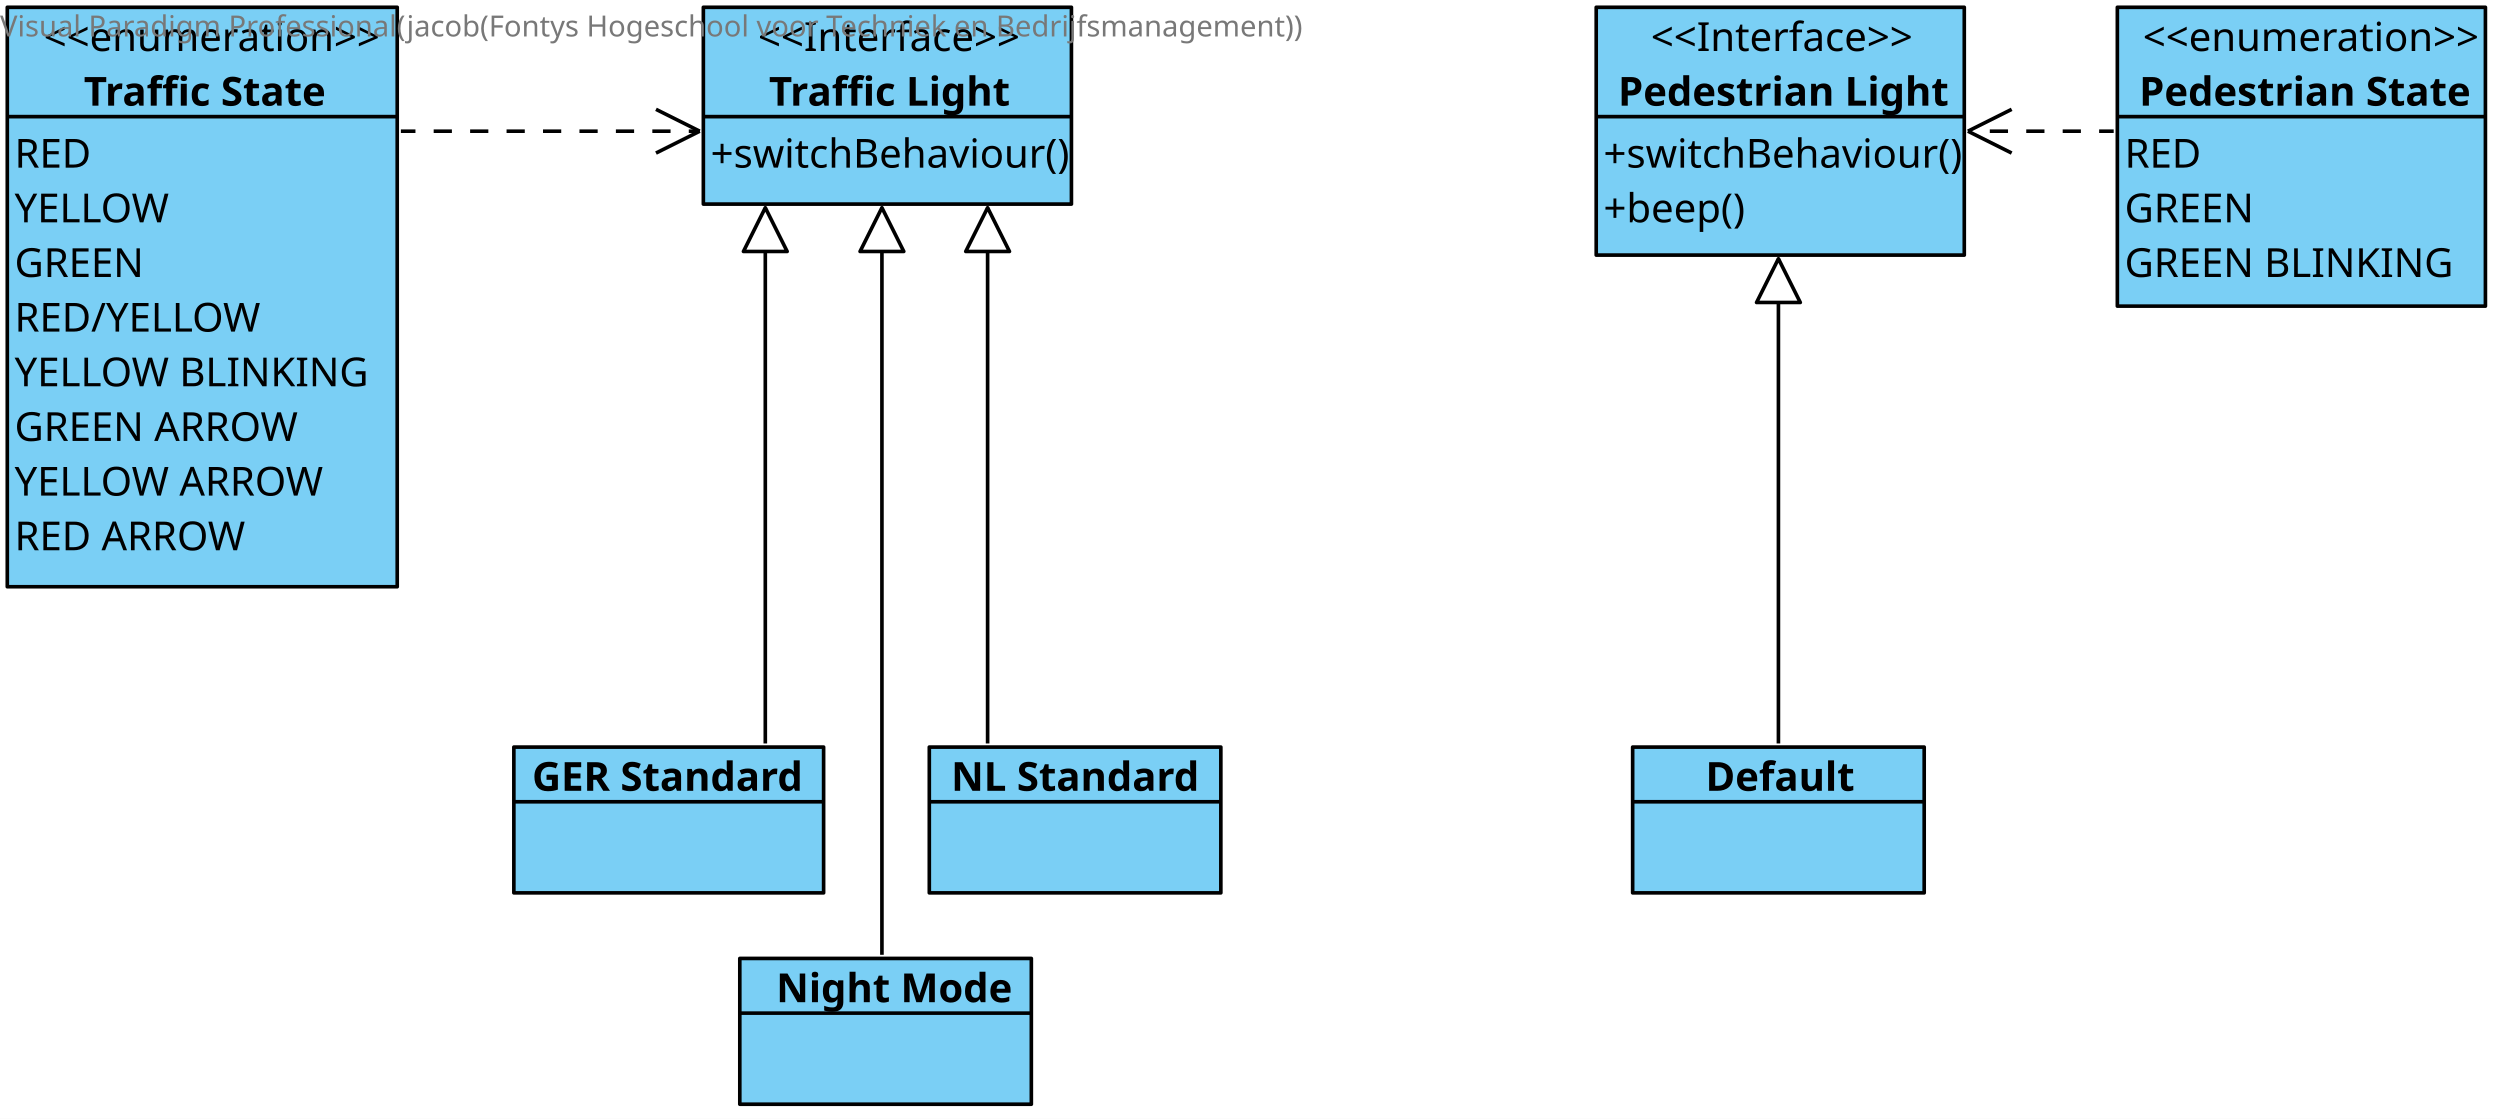
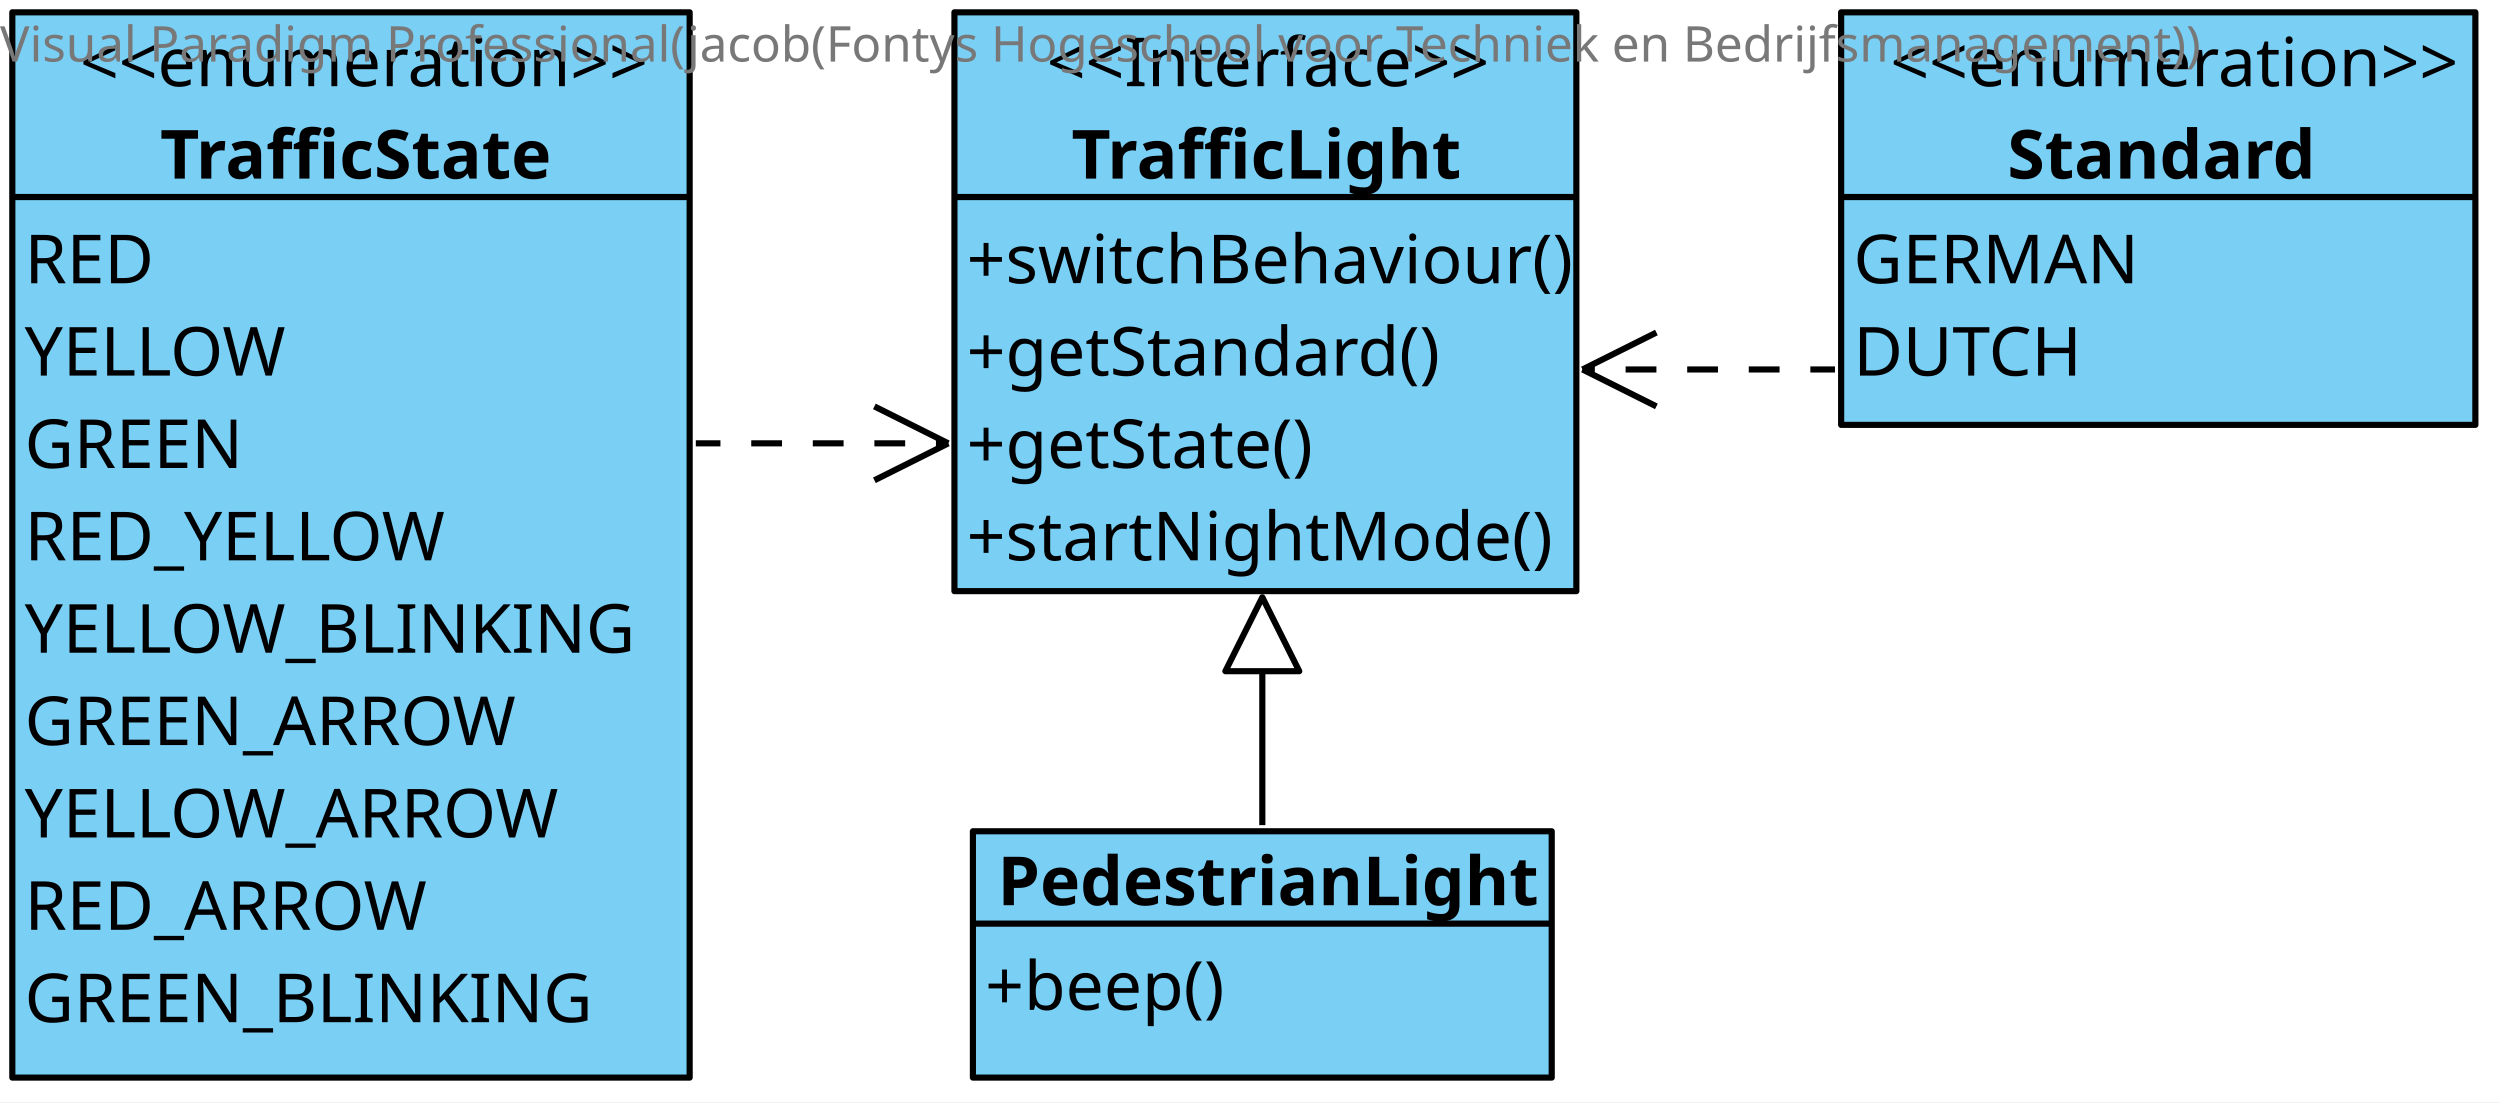
- <svg xmlns="http://www.w3.org/2000/svg" fill-opacity="0" color-rendering="auto" color-interpolation="auto" text-rendering="auto" stroke="rgb(0,0,0)" stroke-linecap="square" width="686" stroke-miterlimit="10" shape-rendering="auto" stroke-opacity="0" fill="rgb(0,0,0)" stroke-dasharray="none" font-weight="normal" stroke-width="1" height="307" font-family="'Dialog'" font-style="normal" stroke-linejoin="miter" font-size="12px" stroke-dashoffset="0" image-rendering="auto">
+ <svg xmlns="http://www.w3.org/2000/svg" fill-opacity="0" color-rendering="auto" color-interpolation="auto" text-rendering="auto" stroke="rgb(0,0,0)" stroke-linecap="square" width="406" stroke-miterlimit="10" shape-rendering="auto" stroke-opacity="0" fill="rgb(0,0,0)" stroke-dasharray="none" font-weight="normal" stroke-width="1" height="179" font-family="'Dialog'" font-style="normal" stroke-linejoin="miter" font-size="12px" stroke-dashoffset="0" image-rendering="auto">
  <defs id="genericDefs" />
  <g>
    <defs id="defs1">
      <clipPath clipPathUnits="userSpaceOnUse" id="clipPath1">
-         <path d="M-7 -7 L118 -7 L118 170 L-7 170 L-7 -7 Z" />
+         <path d="M-7 -7 L121 -7 L121 184 L-7 184 L-7 -7 Z" />
      </clipPath>
      <clipPath clipPathUnits="userSpaceOnUse" id="clipPath2">
-         <path d="M0 0 L0 129 L107 129 L107 0 Z" />
+         <path d="M0 0 L0 143 L110 143 L110 0 Z" />
      </clipPath>
      <clipPath clipPathUnits="userSpaceOnUse" id="clipPath3">
-         <path d="M0 0 L0 30 L107 30 L107 0 Z" />
+         <path d="M0 0 L0 30 L110 30 L110 0 Z" />
      </clipPath>
      <clipPath clipPathUnits="userSpaceOnUse" id="clipPath4">
-         <path d="M-7 -7 L112 -7 L112 65 L-7 65 L-7 -7 Z" />
+         <path d="M-7 -7 L112 -7 L112 105 L-7 105 L-7 -7 Z" />
      </clipPath>
      <clipPath clipPathUnits="userSpaceOnUse" id="clipPath5">
-         <path d="M0 0 L0 24 L101 24 L101 0 Z" />
+         <path d="M0 0 L0 64 L101 64 L101 0 Z" />
      </clipPath>
      <clipPath clipPathUnits="userSpaceOnUse" id="clipPath6">
        <path d="M0 0 L0 30 L101 30 L101 0 Z" />
      </clipPath>
      <clipPath clipPathUnits="userSpaceOnUse" id="clipPath7">
-         <path d="M-7 -7 L112 -7 L112 79 L-7 79 L-7 -7 Z" />
+         <path d="M-7 -7 L114 -7 L114 78 L-7 78 L-7 -7 Z" />
      </clipPath>
      <clipPath clipPathUnits="userSpaceOnUse" id="clipPath8">
-         <path d="M0 0 L0 38 L101 38 L101 0 Z" />
+         <path d="M0 0 L0 37 L103 37 L103 0 Z" />
      </clipPath>
      <clipPath clipPathUnits="userSpaceOnUse" id="clipPath9">
-         <path d="M-7 -7 L112 -7 L112 93 L-7 93 L-7 -7 Z" />
+         <path d="M0 0 L0 30 L103 30 L103 0 Z" />
      </clipPath>
      <clipPath clipPathUnits="userSpaceOnUse" id="clipPath10">
-         <path d="M0 0 L0 52 L101 52 L101 0 Z" />
+         <path d="M-7 -7 L105 -7 L105 51 L-7 51 L-7 -7 Z" />
      </clipPath>
      <clipPath clipPathUnits="userSpaceOnUse" id="clipPath11">
-         <path d="M-7 -7 L96 -7 L96 51 L-7 51 L-7 -7 Z" />
+         <path d="M0 0 L0 25 L94 25 L94 0 Z" />
      </clipPath>
      <clipPath clipPathUnits="userSpaceOnUse" id="clipPath12">
-         <path d="M0 0 L0 25 L85 25 L85 0 Z" />
+         <path d="M0 0 L0 15 L94 15 L94 0 Z" />
      </clipPath>
      <clipPath clipPathUnits="userSpaceOnUse" id="clipPath13">
-         <path d="M0 0 L0 15 L85 15 L85 0 Z" />
+         <path d="M0 0 L145 0 L145 104 L0 104 L0 0 Z" />
      </clipPath>
      <clipPath clipPathUnits="userSpaceOnUse" id="clipPath14">
-         <path d="M-7 -7 L91 -7 L91 51 L-7 51 L-7 -7 Z" />
+         <path d="M0 0 L0 104 L145 104 L145 0 Z" />
      </clipPath>
      <clipPath clipPathUnits="userSpaceOnUse" id="clipPath15">
-         <path d="M0 0 L0 25 L80 25 L80 0 Z" />
+         <path d="M0 0 L104 0 L104 141 L0 141 L0 0 Z" />
      </clipPath>
      <clipPath clipPathUnits="userSpaceOnUse" id="clipPath16">
-         <path d="M0 0 L0 15 L80 15 L80 0 Z" />
-       </clipPath>
-       <clipPath clipPathUnits="userSpaceOnUse" id="clipPath17">
-         <path d="M0 0 L186 0 L186 104 L0 104 L0 0 Z" />
-       </clipPath>
-       <clipPath clipPathUnits="userSpaceOnUse" id="clipPath18">
-         <path d="M0 0 L0 104 L186 104 L186 0 Z" />
-       </clipPath>
-       <clipPath clipPathUnits="userSpaceOnUse" id="clipPath19">
-         <path d="M0 0 L144 0 L144 104 L0 104 L0 0 Z" />
-       </clipPath>
-       <clipPath clipPathUnits="userSpaceOnUse" id="clipPath20">
-         <path d="M0 0 L0 104 L144 104 L144 0 Z" />
-       </clipPath>
-       <clipPath clipPathUnits="userSpaceOnUse" id="clipPath21">
-         <path d="M0 0 L104 0 L104 251 L0 251 L0 0 Z" />
-       </clipPath>
-       <clipPath clipPathUnits="userSpaceOnUse" id="clipPath22">
-         <path d="M0 0 L0 251 L104 251 L104 0 Z" />
-       </clipPath>
-       <clipPath clipPathUnits="userSpaceOnUse" id="clipPath23">
-         <path d="M0 0 L104 0 L104 237 L0 237 L0 0 Z" />
-       </clipPath>
-       <clipPath clipPathUnits="userSpaceOnUse" id="clipPath24">
-         <path d="M0 0 L0 237 L104 237 L104 0 Z" />
-       </clipPath>
-       <clipPath clipPathUnits="userSpaceOnUse" id="clipPath25">
-         <path d="M0 0 L104 0 L104 309 L0 309 L0 0 Z" />
-       </clipPath>
-       <clipPath clipPathUnits="userSpaceOnUse" id="clipPath26">
-         <path d="M0 0 L0 309 L104 309 L104 0 Z" />
+         <path d="M0 0 L0 141 L104 141 L104 0 Z" />
      </clipPath>
    </defs>
    <g fill="white" text-rendering="geometricPrecision" fill-opacity="1" stroke-opacity="1" stroke="white">
-       <rect x="0" width="686" height="307" y="0" stroke="none" />
+       <rect x="0" width="406" height="179" y="0" stroke="none" />
    </g>
    <g font-size="11px" transform="translate(2,2)" fill-opacity="1" fill="rgb(122,207,245)" text-rendering="geometricPrecision" image-rendering="optimizeQuality" font-family="sans-serif" stroke="rgb(122,207,245)" font-weight="bold" stroke-opacity="1">
-       <rect x="0" width="107" height="159" y="0" clip-path="url(#clipPath1)" stroke="none" />
+       <rect x="0" width="110" height="173" y="0" clip-path="url(#clipPath1)" stroke="none" />
    </g>
    <g fill-opacity="1" text-rendering="geometricPrecision" stroke="black" stroke-linecap="butt" transform="translate(2,2)" stroke-miterlimit="0" stroke-opacity="1" fill="black" font-weight="bold" font-family="sans-serif" stroke-linejoin="round" font-size="11px" image-rendering="optimizeQuality">
-       <rect fill="none" x="0" width="107" height="159" y="0" clip-path="url(#clipPath1)" />
-       <line y2="30" fill="none" x1="0" clip-path="url(#clipPath1)" x2="107" y1="30" />
+       <rect fill="none" x="0" width="110" height="173" y="0" clip-path="url(#clipPath1)" />
+       <line y2="30" fill="none" x1="0" clip-path="url(#clipPath1)" x2="110" y1="30" />
    </g>
    <g font-size="11px" transform="matrix(1,0,0,1,2,32)" fill-opacity="1" fill="black" text-rendering="geometricPrecision" image-rendering="optimizeQuality" font-family="sans-serif" stroke="black" stroke-opacity="1">
      <text x="2" xml:space="preserve" y="14" clip-path="url(#clipPath2)" stroke="none">RED</text>
    </g>
    <g font-size="11px" transform="matrix(1,0,0,1,2,32)" fill-opacity="1" fill="black" text-rendering="geometricPrecision" image-rendering="optimizeQuality" font-family="sans-serif" stroke="black" stroke-opacity="1">
      <text x="2" xml:space="preserve" y="29" clip-path="url(#clipPath2)" stroke="none">YELLOW</text>
    </g>
    <g font-size="11px" transform="matrix(1,0,0,1,2,32)" fill-opacity="1" fill="black" text-rendering="geometricPrecision" image-rendering="optimizeQuality" font-family="sans-serif" stroke="black" stroke-opacity="1">
      <text x="2" xml:space="preserve" y="44" clip-path="url(#clipPath2)" stroke="none">GREEN</text>
    </g>
    <g font-size="11px" transform="matrix(1,0,0,1,2,32)" fill-opacity="1" fill="black" text-rendering="geometricPrecision" image-rendering="optimizeQuality" font-family="sans-serif" stroke="black" stroke-opacity="1">
-       <text x="2" xml:space="preserve" y="59" clip-path="url(#clipPath2)" stroke="none">RED/YELLOW</text>
+       <text x="2" xml:space="preserve" y="59" clip-path="url(#clipPath2)" stroke="none">RED_YELLOW</text>
    </g>
    <g font-size="11px" transform="matrix(1,0,0,1,2,32)" fill-opacity="1" fill="black" text-rendering="geometricPrecision" image-rendering="optimizeQuality" font-family="sans-serif" stroke="black" stroke-opacity="1">
-       <text x="2" xml:space="preserve" y="74" clip-path="url(#clipPath2)" stroke="none">YELLOW BLINKING</text>
+       <text x="2" xml:space="preserve" y="74" clip-path="url(#clipPath2)" stroke="none">YELLOW_BLINKING</text>
    </g>
    <g font-size="11px" transform="matrix(1,0,0,1,2,32)" fill-opacity="1" fill="black" text-rendering="geometricPrecision" image-rendering="optimizeQuality" font-family="sans-serif" stroke="black" stroke-opacity="1">
-       <text x="2" xml:space="preserve" y="89" clip-path="url(#clipPath2)" stroke="none">GREEN ARROW</text>
+       <text x="2" xml:space="preserve" y="89" clip-path="url(#clipPath2)" stroke="none">GREEN_ARROW</text>
    </g>
    <g font-size="11px" transform="matrix(1,0,0,1,2,32)" fill-opacity="1" fill="black" text-rendering="geometricPrecision" image-rendering="optimizeQuality" font-family="sans-serif" stroke="black" stroke-opacity="1">
-       <text x="2" xml:space="preserve" y="104" clip-path="url(#clipPath2)" stroke="none">YELLOW ARROW</text>
+       <text x="2" xml:space="preserve" y="104" clip-path="url(#clipPath2)" stroke="none">YELLOW_ARROW</text>
    </g>
    <g font-size="11px" transform="matrix(1,0,0,1,2,32)" fill-opacity="1" fill="black" text-rendering="geometricPrecision" image-rendering="optimizeQuality" font-family="sans-serif" stroke="black" stroke-opacity="1">
-       <text x="2" xml:space="preserve" y="119" clip-path="url(#clipPath2)" stroke="none">RED ARROW</text>
+       <text x="2" xml:space="preserve" y="119" clip-path="url(#clipPath2)" stroke="none">RED_ARROW</text>
+     </g>
+     <g font-size="11px" transform="matrix(1,0,0,1,2,32)" fill-opacity="1" fill="black" text-rendering="geometricPrecision" image-rendering="optimizeQuality" font-family="sans-serif" stroke="black" stroke-opacity="1">
+       <text x="2" xml:space="preserve" y="134" clip-path="url(#clipPath2)" stroke="none">GREEN_BLINKING</text>
    </g>
    <g font-size="11px" transform="translate(2,2)" fill-opacity="1" fill="black" text-rendering="geometricPrecision" image-rendering="optimizeQuality" font-family="sans-serif" stroke="black" stroke-opacity="1">
-       <text x="10" xml:space="preserve" y="12" clip-path="url(#clipPath3)" stroke="none">&lt;&lt;enumeration&gt;&gt;</text>
-       <text x="21" xml:space="preserve" y="27" clip-path="url(#clipPath3)" font-weight="bold" stroke="none">Traffic State</text>
+       <text x="11" xml:space="preserve" y="12" clip-path="url(#clipPath3)" stroke="none">&lt;&lt;enumeration&gt;&gt;</text>
+       <text x="24" xml:space="preserve" y="27" clip-path="url(#clipPath3)" font-weight="bold" stroke="none">TrafficState</text>
    </g>
-     <g font-size="11px" transform="translate(193,2)" fill-opacity="1" fill="rgb(122,207,245)" text-rendering="geometricPrecision" image-rendering="optimizeQuality" font-family="sans-serif" stroke="rgb(122,207,245)" font-weight="bold" stroke-opacity="1">
-       <rect x="0" width="101" height="54" y="0" clip-path="url(#clipPath4)" stroke="none" />
+     <g font-size="11px" transform="translate(155,2)" fill-opacity="1" fill="rgb(122,207,245)" text-rendering="geometricPrecision" image-rendering="optimizeQuality" font-family="sans-serif" stroke="rgb(122,207,245)" font-weight="bold" stroke-opacity="1">
+       <rect x="0" width="101" height="94" y="0" clip-path="url(#clipPath4)" stroke="none" />
    </g>
-     <g fill-opacity="1" text-rendering="geometricPrecision" stroke="black" stroke-linecap="butt" transform="translate(193,2)" stroke-miterlimit="0" stroke-opacity="1" fill="black" font-weight="bold" font-family="sans-serif" stroke-linejoin="round" font-size="11px" image-rendering="optimizeQuality">
-       <rect fill="none" x="0" width="101" height="54" y="0" clip-path="url(#clipPath4)" />
+     <g fill-opacity="1" text-rendering="geometricPrecision" stroke="black" stroke-linecap="butt" transform="translate(155,2)" stroke-miterlimit="0" stroke-opacity="1" fill="black" font-weight="bold" font-family="sans-serif" stroke-linejoin="round" font-size="11px" image-rendering="optimizeQuality">
+       <rect fill="none" x="0" width="101" height="94" y="0" clip-path="url(#clipPath4)" />
      <line y2="30" fill="none" x1="0" clip-path="url(#clipPath4)" x2="101" y1="30" />
    </g>
-     <g font-size="11px" transform="matrix(1,0,0,1,193,32)" fill-opacity="1" fill="black" text-rendering="geometricPrecision" image-rendering="optimizeQuality" font-family="sans-serif" stroke="black" stroke-opacity="1">
+     <g font-size="11px" transform="matrix(1,0,0,1,155,32)" fill-opacity="1" fill="black" text-rendering="geometricPrecision" image-rendering="optimizeQuality" font-family="sans-serif" stroke="black" stroke-opacity="1">
      <text x="2" xml:space="preserve" y="14" clip-path="url(#clipPath5)" stroke="none">+switchBehaviour()</text>
    </g>
-     <g font-size="11px" transform="translate(193,2)" fill-opacity="1" fill="black" text-rendering="geometricPrecision" image-rendering="optimizeQuality" font-family="sans-serif" stroke="black" stroke-opacity="1">
+     <g font-size="11px" transform="matrix(1,0,0,1,155,32)" fill-opacity="1" fill="black" text-rendering="geometricPrecision" image-rendering="optimizeQuality" font-family="sans-serif" stroke="black" stroke-opacity="1">
+       <text x="2" xml:space="preserve" y="29" clip-path="url(#clipPath5)" stroke="none">+getStandard()</text>
+     </g>
+     <g font-size="11px" transform="matrix(1,0,0,1,155,32)" fill-opacity="1" fill="black" text-rendering="geometricPrecision" image-rendering="optimizeQuality" font-family="sans-serif" stroke="black" stroke-opacity="1">
+       <text x="2" xml:space="preserve" y="44" clip-path="url(#clipPath5)" stroke="none">+getState()</text>
+     </g>
+     <g font-size="11px" transform="matrix(1,0,0,1,155,32)" fill-opacity="1" fill="black" text-rendering="geometricPrecision" image-rendering="optimizeQuality" font-family="sans-serif" stroke="black" stroke-opacity="1">
+       <text x="2" xml:space="preserve" y="59" clip-path="url(#clipPath5)" stroke="none">+startNightMode()</text>
+     </g>
+     <g font-size="11px" transform="translate(155,2)" fill-opacity="1" fill="black" text-rendering="geometricPrecision" image-rendering="optimizeQuality" font-family="sans-serif" stroke="black" stroke-opacity="1">
      <text x="15" xml:space="preserve" y="12" clip-path="url(#clipPath6)" stroke="none">&lt;&lt;Interface&gt;&gt;</text>
-       <text x="18" xml:space="preserve" y="27" clip-path="url(#clipPath6)" font-weight="bold" stroke="none">Traffic Light</text>
+       <text x="19" xml:space="preserve" y="27" clip-path="url(#clipPath6)" font-weight="bold" stroke="none">TrafficLight</text>
    </g>
-     <g font-size="11px" transform="translate(438,2)" fill-opacity="1" fill="rgb(122,207,245)" text-rendering="geometricPrecision" image-rendering="optimizeQuality" font-family="sans-serif" stroke="rgb(122,207,245)" font-weight="bold" stroke-opacity="1">
-       <rect x="0" width="101" height="68" y="0" clip-path="url(#clipPath7)" stroke="none" />
+     <g font-size="11px" transform="translate(299,2)" fill-opacity="1" fill="rgb(122,207,245)" text-rendering="geometricPrecision" image-rendering="optimizeQuality" font-family="sans-serif" stroke="rgb(122,207,245)" font-weight="bold" stroke-opacity="1">
+       <rect x="0" width="103" height="67" y="0" clip-path="url(#clipPath7)" stroke="none" />
    </g>
-     <g fill-opacity="1" text-rendering="geometricPrecision" stroke="black" stroke-linecap="butt" transform="translate(438,2)" stroke-miterlimit="0" stroke-opacity="1" fill="black" font-weight="bold" font-family="sans-serif" stroke-linejoin="round" font-size="11px" image-rendering="optimizeQuality">
-       <rect fill="none" x="0" width="101" height="68" y="0" clip-path="url(#clipPath7)" />
-       <line y2="30" fill="none" x1="0" clip-path="url(#clipPath7)" x2="101" y1="30" />
+     <g fill-opacity="1" text-rendering="geometricPrecision" stroke="black" stroke-linecap="butt" transform="translate(299,2)" stroke-miterlimit="0" stroke-opacity="1" fill="black" font-weight="bold" font-family="sans-serif" stroke-linejoin="round" font-size="11px" image-rendering="optimizeQuality">
+       <rect fill="none" x="0" width="103" height="67" y="0" clip-path="url(#clipPath7)" />
+       <line y2="30" fill="none" x1="0" clip-path="url(#clipPath7)" x2="103" y1="30" />
    </g>
-     <g font-size="11px" transform="matrix(1,0,0,1,438,32)" fill-opacity="1" fill="black" text-rendering="geometricPrecision" image-rendering="optimizeQuality" font-family="sans-serif" stroke="black" stroke-opacity="1">
-       <text x="2" xml:space="preserve" y="14" clip-path="url(#clipPath8)" stroke="none">+switchBehaviour()</text>
+     <g font-size="11px" transform="matrix(1,0,0,1,299,32)" fill-opacity="1" fill="black" text-rendering="geometricPrecision" image-rendering="optimizeQuality" font-family="sans-serif" stroke="black" stroke-opacity="1">
+       <text x="2" xml:space="preserve" y="14" clip-path="url(#clipPath8)" stroke="none">GERMAN</text>
    </g>
-     <g font-size="11px" transform="matrix(1,0,0,1,438,32)" fill-opacity="1" fill="black" text-rendering="geometricPrecision" image-rendering="optimizeQuality" font-family="sans-serif" stroke="black" stroke-opacity="1">
-       <text x="2" xml:space="preserve" y="29" clip-path="url(#clipPath8)" stroke="none">+beep()</text>
+     <g font-size="11px" transform="matrix(1,0,0,1,299,32)" fill-opacity="1" fill="black" text-rendering="geometricPrecision" image-rendering="optimizeQuality" font-family="sans-serif" stroke="black" stroke-opacity="1">
+       <text x="2" xml:space="preserve" y="29" clip-path="url(#clipPath8)" stroke="none">DUTCH</text>
    </g>
-     <g font-size="11px" transform="translate(438,2)" fill-opacity="1" fill="black" text-rendering="geometricPrecision" image-rendering="optimizeQuality" font-family="sans-serif" stroke="black" stroke-opacity="1">
-       <text x="15" xml:space="preserve" y="12" clip-path="url(#clipPath6)" stroke="none">&lt;&lt;Interface&gt;&gt;</text>
-       <text x="6" xml:space="preserve" y="27" clip-path="url(#clipPath6)" font-weight="bold" stroke="none">Pedestrian Light</text>
+     <g font-size="11px" transform="translate(299,2)" fill-opacity="1" fill="black" text-rendering="geometricPrecision" image-rendering="optimizeQuality" font-family="sans-serif" stroke="black" stroke-opacity="1">
+       <text x="8" xml:space="preserve" y="12" clip-path="url(#clipPath9)" stroke="none">&lt;&lt;enumeration&gt;&gt;</text>
+       <text x="27" xml:space="preserve" y="27" clip-path="url(#clipPath9)" font-weight="bold" stroke="none">Standard</text>
    </g>
-     <g font-size="11px" transform="translate(581,2)" fill-opacity="1" fill="rgb(122,207,245)" text-rendering="geometricPrecision" image-rendering="optimizeQuality" font-family="sans-serif" stroke="rgb(122,207,245)" font-weight="bold" stroke-opacity="1">
-       <rect x="0" width="101" height="82" y="0" clip-path="url(#clipPath9)" stroke="none" />
+     <g font-size="11px" transform="translate(158,135)" fill-opacity="1" fill="rgb(122,207,245)" text-rendering="geometricPrecision" image-rendering="optimizeQuality" font-family="sans-serif" stroke="rgb(122,207,245)" font-weight="bold" stroke-opacity="1">
+       <rect x="0" width="94" height="40" y="0" clip-path="url(#clipPath10)" stroke="none" />
    </g>
-     <g fill-opacity="1" text-rendering="geometricPrecision" stroke="black" stroke-linecap="butt" transform="translate(581,2)" stroke-miterlimit="0" stroke-opacity="1" fill="black" font-weight="bold" font-family="sans-serif" stroke-linejoin="round" font-size="11px" image-rendering="optimizeQuality">
-       <rect fill="none" x="0" width="101" height="82" y="0" clip-path="url(#clipPath9)" />
-       <line y2="30" fill="none" x1="0" clip-path="url(#clipPath9)" x2="101" y1="30" />
+     <g fill-opacity="1" text-rendering="geometricPrecision" stroke="black" stroke-linecap="butt" transform="translate(158,135)" stroke-miterlimit="0" stroke-opacity="1" fill="black" font-weight="bold" font-family="sans-serif" stroke-linejoin="round" font-size="11px" image-rendering="optimizeQuality">
+       <rect fill="none" x="0" width="94" height="40" y="0" clip-path="url(#clipPath10)" />
+       <line y2="15" fill="none" x1="0" clip-path="url(#clipPath10)" x2="94" y1="15" />
    </g>
-     <g font-size="11px" transform="matrix(1,0,0,1,581,32)" fill-opacity="1" fill="black" text-rendering="geometricPrecision" image-rendering="optimizeQuality" font-family="sans-serif" stroke="black" stroke-opacity="1">
-       <text x="2" xml:space="preserve" y="14" clip-path="url(#clipPath10)" stroke="none">RED</text>
+     <g font-size="11px" transform="matrix(1,0,0,1,158,150)" fill-opacity="1" fill="black" text-rendering="geometricPrecision" image-rendering="optimizeQuality" font-family="sans-serif" stroke="black" stroke-opacity="1">
+       <text x="2" xml:space="preserve" y="14" clip-path="url(#clipPath11)" stroke="none">+beep()</text>
    </g>
-     <g font-size="11px" transform="matrix(1,0,0,1,581,32)" fill-opacity="1" fill="black" text-rendering="geometricPrecision" image-rendering="optimizeQuality" font-family="sans-serif" stroke="black" stroke-opacity="1">
-       <text x="2" xml:space="preserve" y="29" clip-path="url(#clipPath10)" stroke="none">GREEN</text>
+     <g font-size="11px" transform="translate(158,135)" fill-opacity="1" fill="black" text-rendering="geometricPrecision" image-rendering="optimizeQuality" font-family="sans-serif" stroke="black" font-weight="bold" stroke-opacity="1">
+       <text x="4" xml:space="preserve" y="12" clip-path="url(#clipPath12)" stroke="none">PedestrianLight</text>
    </g>
-     <g font-size="11px" transform="matrix(1,0,0,1,581,32)" fill-opacity="1" fill="black" text-rendering="geometricPrecision" image-rendering="optimizeQuality" font-family="sans-serif" stroke="black" stroke-opacity="1">
-       <text x="2" xml:space="preserve" y="44" clip-path="url(#clipPath10)" stroke="none">GREEN BLINKING</text>
+     <g fill-opacity="1" text-rendering="geometricPrecision" stroke="black" stroke-linecap="butt" transform="translate(63,22)" stroke-opacity="1" fill="black" stroke-dasharray="5" font-family="sans-serif" stroke-linejoin="round" font-size="11px" stroke-dashoffset="1" image-rendering="optimizeQuality">
+       <line y2="50" fill="none" x1="50" clip-path="url(#clipPath14)" x2="91" y1="50" />
+       <line clip-path="url(#clipPath14)" stroke-dashoffset="0" fill="none" x1="91" x2="79" y1="50" y2="44" stroke-dasharray="none" />
+       <line clip-path="url(#clipPath14)" stroke-dashoffset="0" fill="none" x1="91" x2="79" y1="50" y2="56" stroke-dasharray="none" />
    </g>
-     <g font-size="11px" transform="translate(581,2)" fill-opacity="1" fill="black" text-rendering="geometricPrecision" image-rendering="optimizeQuality" font-family="sans-serif" stroke="black" stroke-opacity="1">
-       <text x="7" xml:space="preserve" y="12" clip-path="url(#clipPath6)" stroke="none">&lt;&lt;enumeration&gt;&gt;</text>
-       <text x="6" xml:space="preserve" y="27" clip-path="url(#clipPath6)" font-weight="bold" stroke="none">Pedestrian State</text>
+     <g fill-opacity="1" text-rendering="geometricPrecision" stroke="black" stroke-linecap="butt" transform="translate(207,10)" stroke-opacity="1" fill="black" stroke-dasharray="5" font-family="sans-serif" stroke-linejoin="round" font-size="11px" stroke-dashoffset="1" image-rendering="optimizeQuality">
+       <line y2="50" fill="none" x1="91" clip-path="url(#clipPath14)" x2="50" y1="50" />
+       <line clip-path="url(#clipPath14)" stroke-dashoffset="0" fill="none" x1="50" x2="62" y1="50" y2="56" stroke-dasharray="none" />
+       <line clip-path="url(#clipPath14)" stroke-dashoffset="0" fill="none" x1="50" x2="62" y1="50" y2="44" stroke-dasharray="none" />
    </g>
-     <g font-size="11px" transform="translate(141,205)" fill-opacity="1" fill="rgb(122,207,245)" text-rendering="geometricPrecision" image-rendering="optimizeQuality" font-family="sans-serif" stroke="rgb(122,207,245)" font-weight="bold" stroke-opacity="1">
-       <rect x="0" width="85" height="40" y="0" clip-path="url(#clipPath11)" stroke="none" />
-     </g>
-     <g fill-opacity="1" text-rendering="geometricPrecision" stroke="black" stroke-linecap="butt" transform="translate(141,205)" stroke-miterlimit="0" stroke-opacity="1" fill="black" font-weight="bold" font-family="sans-serif" stroke-linejoin="round" font-size="11px" image-rendering="optimizeQuality">
-       <rect fill="none" x="0" width="85" height="40" y="0" clip-path="url(#clipPath11)" />
-       <line y2="15" fill="none" x1="0" clip-path="url(#clipPath11)" x2="85" y1="15" />
-     </g>
-     <g font-size="11px" transform="translate(141,205)" fill-opacity="1" fill="black" text-rendering="geometricPrecision" image-rendering="optimizeQuality" font-family="sans-serif" stroke="black" font-weight="bold" stroke-opacity="1">
-       <text x="5" xml:space="preserve" y="12" clip-path="url(#clipPath13)" stroke="none">GER Standard</text>
-     </g>
-     <g font-size="11px" transform="translate(255,205)" fill-opacity="1" fill="rgb(122,207,245)" text-rendering="geometricPrecision" image-rendering="optimizeQuality" font-family="sans-serif" stroke="rgb(122,207,245)" font-weight="bold" stroke-opacity="1">
-       <rect x="0" width="80" height="40" y="0" clip-path="url(#clipPath14)" stroke="none" />
-     </g>
-     <g fill-opacity="1" text-rendering="geometricPrecision" stroke="black" stroke-linecap="butt" transform="translate(255,205)" stroke-miterlimit="0" stroke-opacity="1" fill="black" font-weight="bold" font-family="sans-serif" stroke-linejoin="round" font-size="11px" image-rendering="optimizeQuality">
-       <rect fill="none" x="0" width="80" height="40" y="0" clip-path="url(#clipPath14)" />
-       <line y2="15" fill="none" x1="0" clip-path="url(#clipPath14)" x2="80" y1="15" />
-     </g>
-     <g font-size="11px" transform="translate(255,205)" fill-opacity="1" fill="black" text-rendering="geometricPrecision" image-rendering="optimizeQuality" font-family="sans-serif" stroke="black" font-weight="bold" stroke-opacity="1">
-       <text x="6" xml:space="preserve" y="12" clip-path="url(#clipPath16)" stroke="none">NL Standard</text>
-     </g>
-     <g font-size="11px" transform="translate(448,205)" fill-opacity="1" fill="rgb(122,207,245)" text-rendering="geometricPrecision" image-rendering="optimizeQuality" font-family="sans-serif" stroke="rgb(122,207,245)" font-weight="bold" stroke-opacity="1">
-       <rect x="0" width="80" height="40" y="0" clip-path="url(#clipPath14)" stroke="none" />
-     </g>
-     <g fill-opacity="1" text-rendering="geometricPrecision" stroke="black" stroke-linecap="butt" transform="translate(448,205)" stroke-miterlimit="0" stroke-opacity="1" fill="black" font-weight="bold" font-family="sans-serif" stroke-linejoin="round" font-size="11px" image-rendering="optimizeQuality">
-       <rect fill="none" x="0" width="80" height="40" y="0" clip-path="url(#clipPath14)" />
-       <line y2="15" fill="none" x1="0" clip-path="url(#clipPath14)" x2="80" y1="15" />
-     </g>
-     <g font-size="11px" transform="translate(448,205)" fill-opacity="1" fill="black" text-rendering="geometricPrecision" image-rendering="optimizeQuality" font-family="sans-serif" stroke="black" font-weight="bold" stroke-opacity="1">
-       <text x="20" xml:space="preserve" y="12" clip-path="url(#clipPath16)" stroke="none">Default</text>
-     </g>
-     <g font-size="11px" transform="translate(203,263)" fill-opacity="1" fill="rgb(122,207,245)" text-rendering="geometricPrecision" image-rendering="optimizeQuality" font-family="sans-serif" stroke="rgb(122,207,245)" font-weight="bold" stroke-opacity="1">
-       <rect x="0" width="80" height="40" y="0" clip-path="url(#clipPath14)" stroke="none" />
-     </g>
-     <g fill-opacity="1" text-rendering="geometricPrecision" stroke="black" stroke-linecap="butt" transform="translate(203,263)" stroke-miterlimit="0" stroke-opacity="1" fill="black" font-weight="bold" font-family="sans-serif" stroke-linejoin="round" font-size="11px" image-rendering="optimizeQuality">
-       <rect fill="none" x="0" width="80" height="40" y="0" clip-path="url(#clipPath14)" />
-       <line y2="15" fill="none" x1="0" clip-path="url(#clipPath14)" x2="80" y1="15" />
-     </g>
-     <g font-size="11px" transform="translate(203,263)" fill-opacity="1" fill="black" text-rendering="geometricPrecision" image-rendering="optimizeQuality" font-family="sans-serif" stroke="black" font-weight="bold" stroke-opacity="1">
-       <text x="10" xml:space="preserve" y="12" clip-path="url(#clipPath16)" stroke="none">Night Mode</text>
-     </g>
-     <g fill-opacity="1" text-rendering="geometricPrecision" stroke="black" stroke-linecap="butt" transform="translate(60,-14)" stroke-opacity="1" fill="black" stroke-dasharray="5" font-family="sans-serif" stroke-linejoin="round" font-size="11px" stroke-dashoffset="1" image-rendering="optimizeQuality">
-       <line y2="50" fill="none" x1="50" clip-path="url(#clipPath18)" x2="132" y1="50" />
-       <line clip-path="url(#clipPath18)" stroke-dashoffset="0" fill="none" x1="132" x2="120" y1="50" y2="44" stroke-dasharray="none" />
-       <line clip-path="url(#clipPath18)" stroke-dashoffset="0" fill="none" x1="132" x2="120" y1="50" y2="56" stroke-dasharray="none" />
-     </g>
-     <g fill-opacity="1" text-rendering="geometricPrecision" stroke="black" stroke-linecap="butt" transform="translate(490,-14)" stroke-opacity="1" fill="black" stroke-dasharray="5" font-family="sans-serif" stroke-linejoin="round" font-size="11px" stroke-dashoffset="1" image-rendering="optimizeQuality">
-       <line y2="50" fill="none" x1="90" clip-path="url(#clipPath20)" x2="50" y1="50" />
-       <line clip-path="url(#clipPath20)" stroke-dashoffset="0" fill="none" x1="50" x2="62" y1="50" y2="56" stroke-dasharray="none" />
-       <line clip-path="url(#clipPath20)" stroke-dashoffset="0" fill="none" x1="50" x2="62" y1="50" y2="44" stroke-dasharray="none" />
-     </g>
-     <g stroke-linecap="butt" font-size="11px" transform="translate(160,7)" fill-opacity="1" fill="black" text-rendering="geometricPrecision" image-rendering="optimizeQuality" font-family="sans-serif" stroke-linejoin="round" stroke="black" stroke-opacity="1">
-       <line y2="197" fill="none" x1="50" clip-path="url(#clipPath22)" x2="50" y1="50" />
-       <polygon fill="white" clip-path="url(#clipPath22)" points=" 50 50 44 62 56 62" stroke="none" />
-       <polygon fill="none" points=" 50 50 44 62 56 62" clip-path="url(#clipPath22)" />
-     </g>
-     <g stroke-linecap="butt" font-size="11px" transform="translate(221,7)" fill-opacity="1" fill="black" text-rendering="geometricPrecision" image-rendering="optimizeQuality" font-family="sans-serif" stroke-linejoin="round" stroke="black" stroke-opacity="1">
-       <line y2="197" fill="none" x1="50" clip-path="url(#clipPath22)" x2="50" y1="50" />
-       <polygon fill="white" clip-path="url(#clipPath22)" points=" 50 50 44 62 56 62" stroke="none" />
-       <polygon fill="none" points=" 50 50 44 62 56 62" clip-path="url(#clipPath22)" />
-     </g>
-     <g stroke-linecap="butt" font-size="11px" transform="translate(438,21)" fill-opacity="1" fill="black" text-rendering="geometricPrecision" image-rendering="optimizeQuality" font-family="sans-serif" stroke-linejoin="round" stroke="black" stroke-opacity="1">
-       <line y2="183" fill="none" x1="50" clip-path="url(#clipPath24)" x2="50" y1="50" />
-       <polygon fill="white" clip-path="url(#clipPath24)" points=" 50 50 44 62 56 62" stroke="none" />
-       <polygon fill="none" points=" 50 50 44 62 56 62" clip-path="url(#clipPath24)" />
-     </g>
-     <g stroke-linecap="butt" font-size="11px" transform="translate(192,7)" fill-opacity="1" fill="black" text-rendering="geometricPrecision" image-rendering="optimizeQuality" font-family="sans-serif" stroke-linejoin="round" stroke="black" stroke-opacity="1">
-       <line y2="255" fill="none" x1="50" clip-path="url(#clipPath26)" x2="50" y1="50" />
-       <polygon fill="white" clip-path="url(#clipPath26)" points=" 50 50 44 62 56 62" stroke="none" />
-       <polygon fill="none" points=" 50 50 44 62 56 62" clip-path="url(#clipPath26)" />
+     <g stroke-linecap="butt" font-size="11px" transform="translate(155,47)" fill-opacity="1" fill="black" text-rendering="geometricPrecision" image-rendering="optimizeQuality" font-family="sans-serif" stroke-linejoin="round" stroke="black" stroke-opacity="1">
+       <line y2="87" fill="none" x1="50" clip-path="url(#clipPath16)" x2="50" y1="50" />
+       <polygon fill="white" clip-path="url(#clipPath16)" points=" 50 50 44 62 56 62" stroke="none" />
+       <polygon fill="none" points=" 50 50 44 62 56 62" clip-path="url(#clipPath16)" />
    </g>
    <g font-size="8px" fill-opacity="1" fill="rgb(120,120,120)" text-rendering="geometricPrecision" image-rendering="optimizeQuality" stroke="rgb(120,120,120)" stroke-opacity="1">
      <text x="0" xml:space="preserve" y="10" stroke="none">Visual Paradigm Professional(jacob(Fontys Hogeschool voor Techniek en Bedrijfsmanagement))</text>
    </g>
  </g>
</svg>
